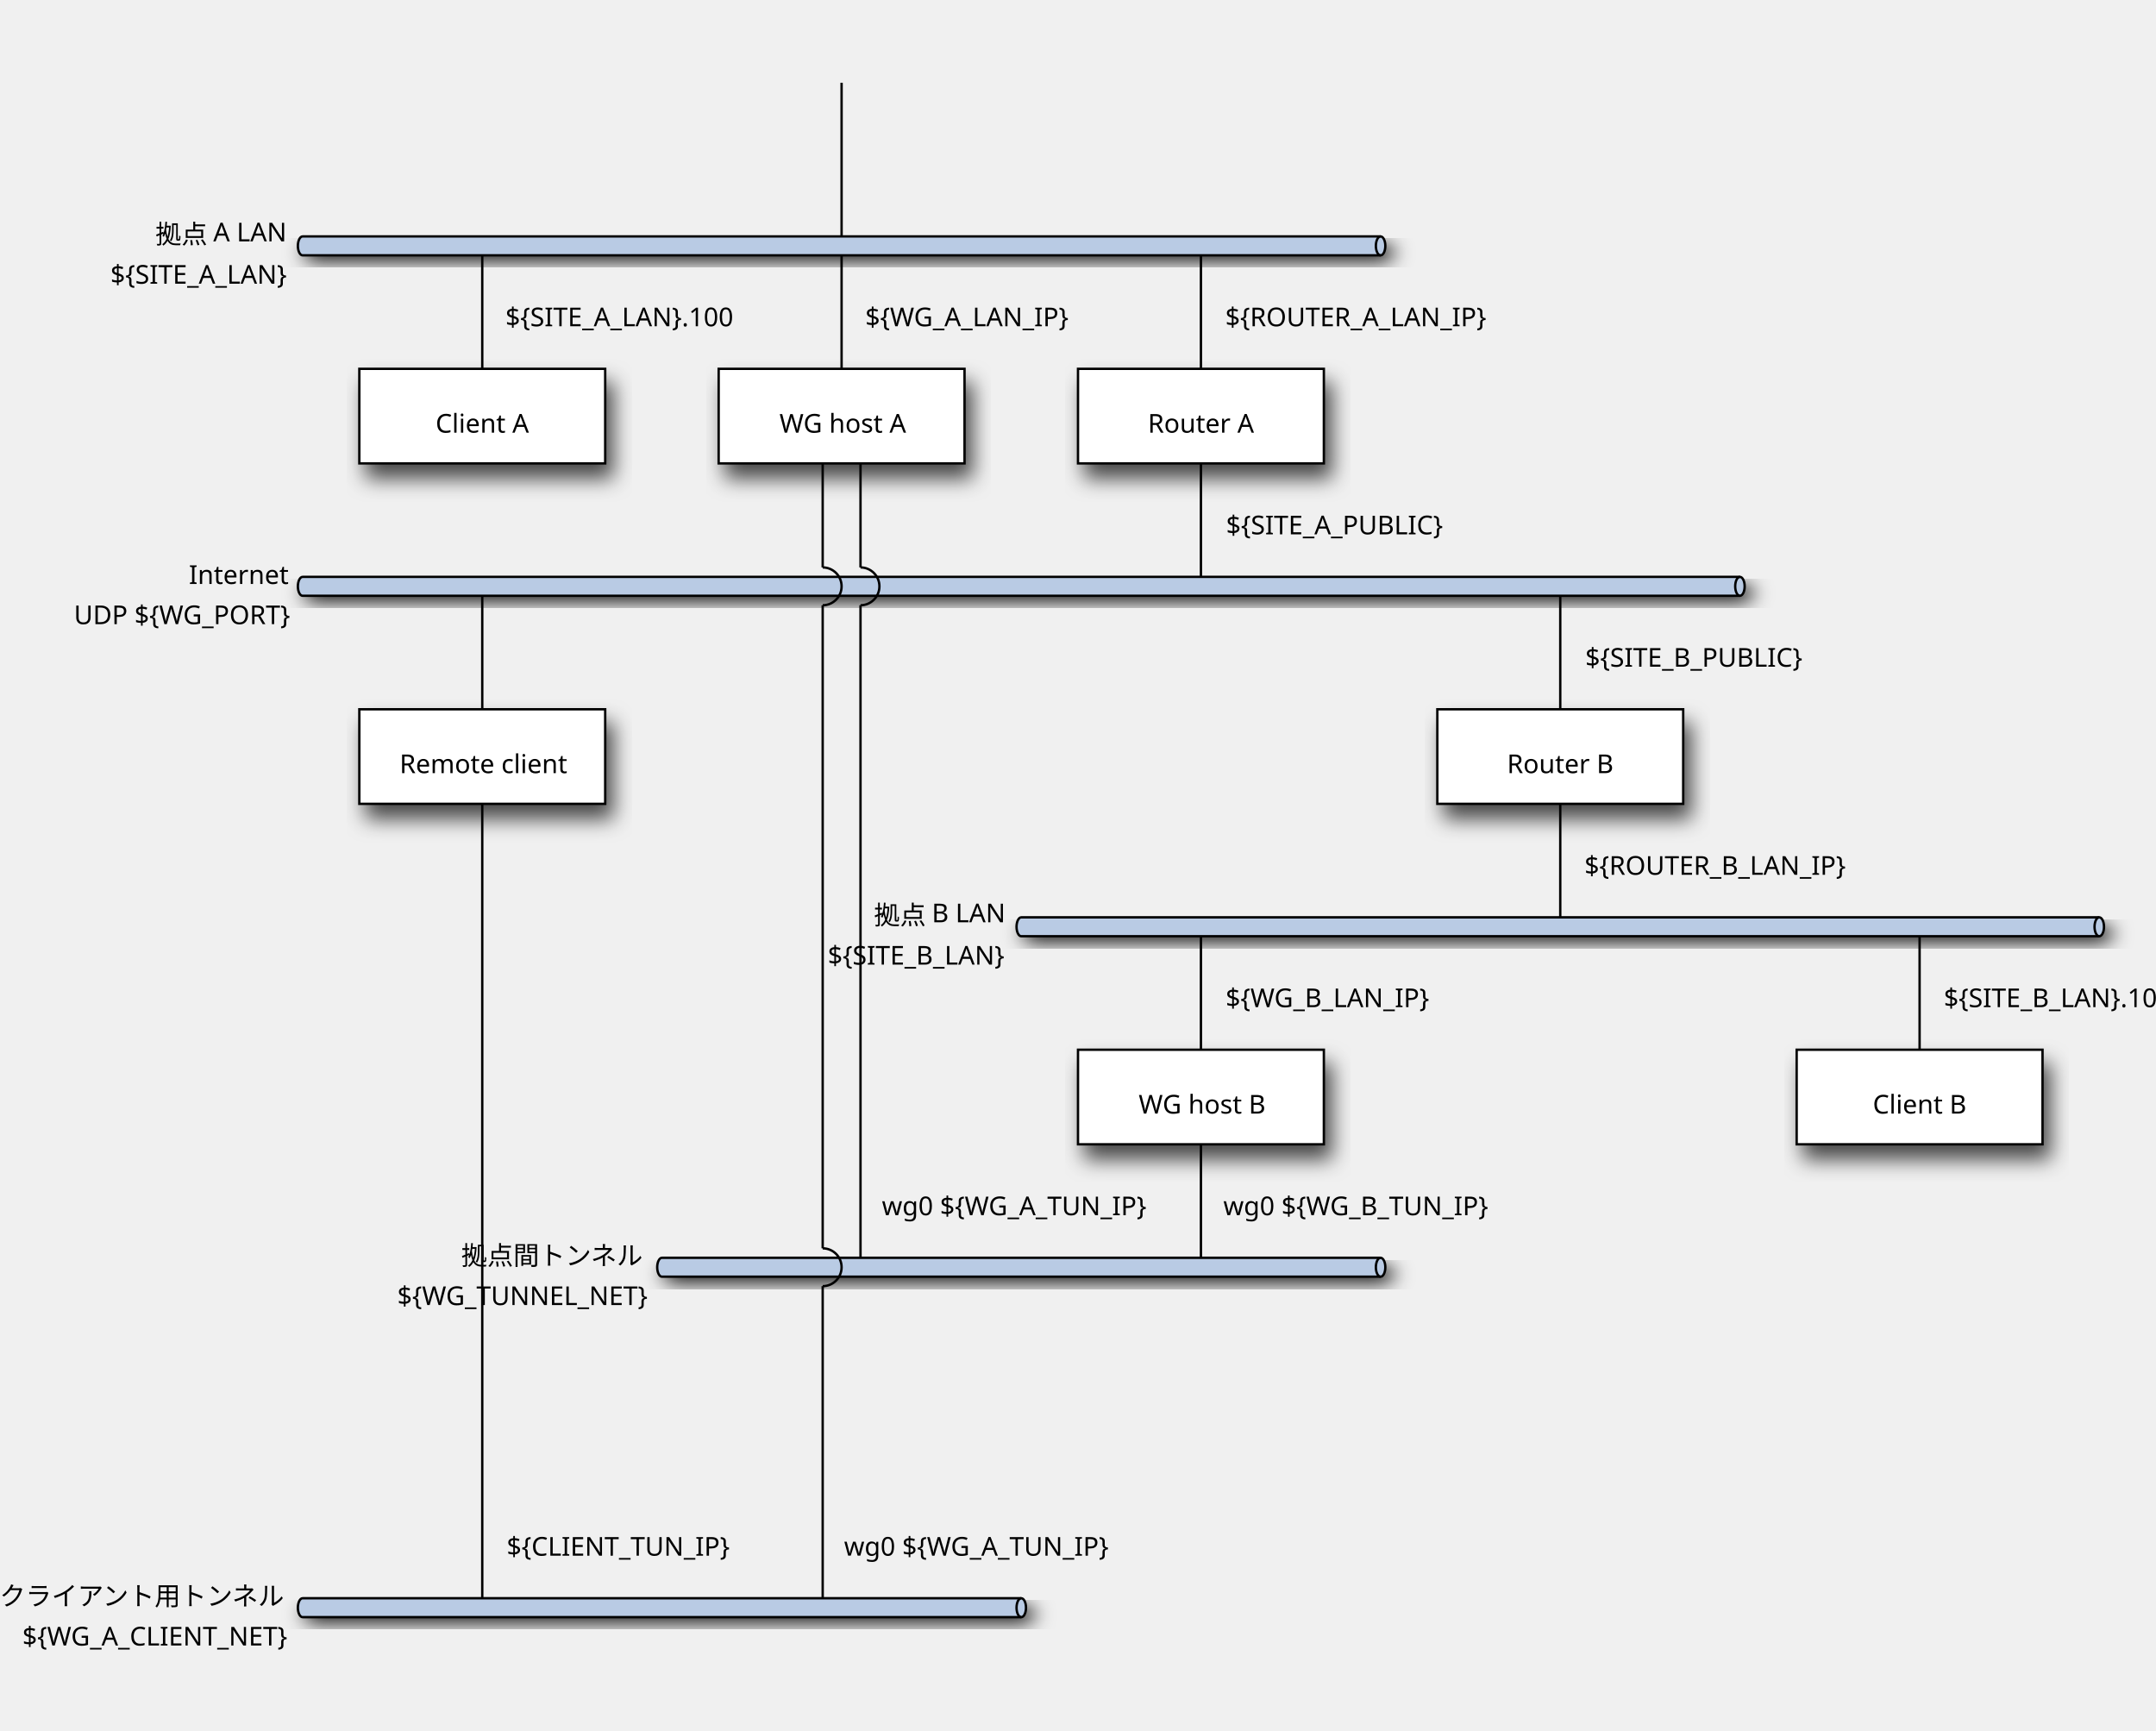
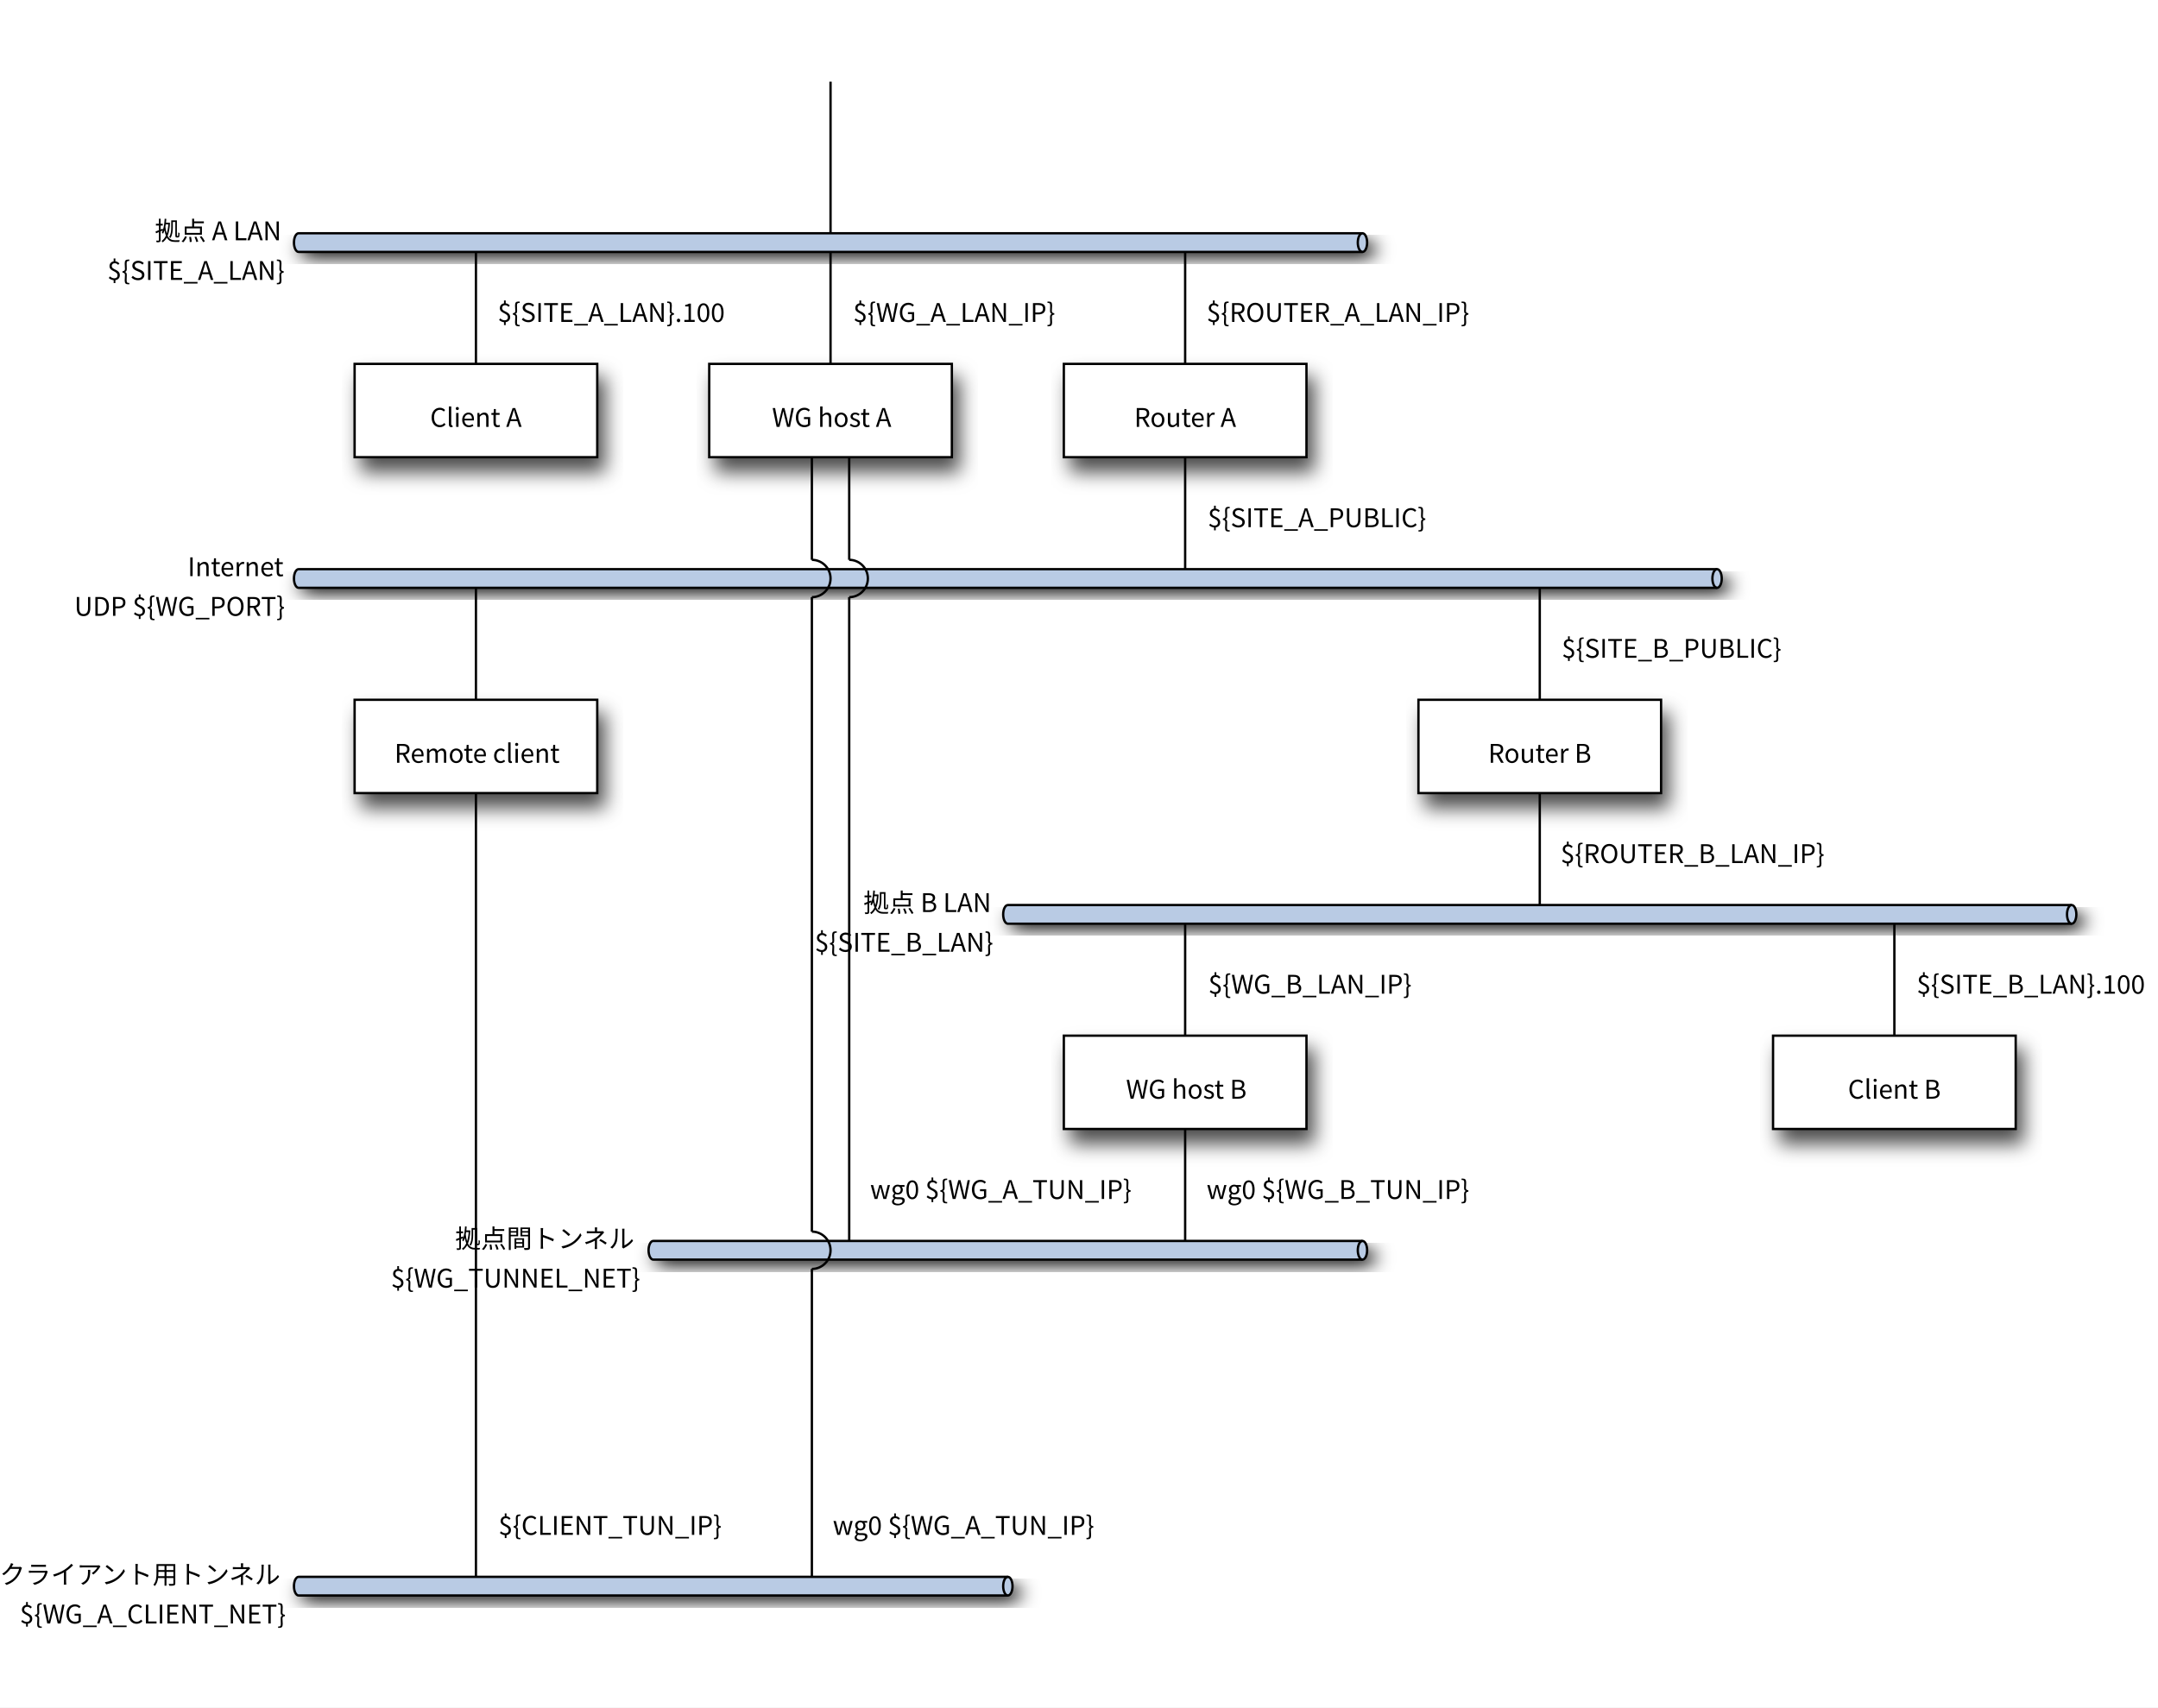
- <svg xmlns="http://www.w3.org/2000/svg" viewBox="0 0 912 732">
+ <svg xmlns="http://www.w3.org/2000/svg" viewBox="0 0 925 732">
+   <rect x="0" y="0" width="100%" height="100%" fill="#ffffff" />
  <defs id="defs_block">
    <filter height="1.504" id="filter_blur" width="1.157" x="-0.079" y="-0.252">
      <feGaussianBlur id="feGaussianBlur3780" stdDeviation="4.2" />
    </filter>
  </defs>
  <rect fill="rgb(0,0,0)" height="40" stroke="rgb(0,0,0)" style="filter:url(#filter_blur);opacity:0.7;fill-opacity:1" width="104" x="155" y="162" />
  <rect fill="rgb(0,0,0)" height="40" stroke="rgb(0,0,0)" style="filter:url(#filter_blur);opacity:0.7;fill-opacity:1" width="104" x="307" y="162" />
  <rect fill="rgb(0,0,0)" height="40" stroke="rgb(0,0,0)" style="filter:url(#filter_blur);opacity:0.7;fill-opacity:1" width="104" x="459" y="162" />
  <rect fill="rgb(0,0,0)" height="40" stroke="rgb(0,0,0)" style="filter:url(#filter_blur);opacity:0.7;fill-opacity:1" width="104" x="155" y="306" />
  <rect fill="rgb(0,0,0)" height="40" stroke="rgb(0,0,0)" style="filter:url(#filter_blur);opacity:0.7;fill-opacity:1" width="104" x="611" y="306" />
  <rect fill="rgb(0,0,0)" height="40" stroke="rgb(0,0,0)" style="filter:url(#filter_blur);opacity:0.7;fill-opacity:1" width="104" x="459" y="450" />
  <rect fill="rgb(0,0,0)" height="40" stroke="rgb(0,0,0)" style="filter:url(#filter_blur);opacity:0.7;fill-opacity:1" width="104" x="763" y="450" />
  <path d="M 131 103 L 587 103 A2,4 0 0 1 587 111 L 131 111 A2,4 0 0 1 131 103" fill="rgb(0,0,0)" style="filter:url(#filter_blur)" />
  <path d="M 131 247 L 739 247 A2,4 0 0 1 739 255 L 131 255 A2,4 0 0 1 131 247" fill="rgb(0,0,0)" style="filter:url(#filter_blur)" />
  <path d="M 435 391 L 891 391 A2,4 0 0 1 891 399 L 435 399 A2,4 0 0 1 435 391" fill="rgb(0,0,0)" style="filter:url(#filter_blur)" />
  <path d="M 283 535 L 587 535 A2,4 0 0 1 587 543 L 283 543 A2,4 0 0 1 283 535" fill="rgb(0,0,0)" style="filter:url(#filter_blur)" />
  <path d="M 131 679 L 435 679 A2,4 0 0 1 435 687 L 131 687 A2,4 0 0 1 131 679" fill="rgb(0,0,0)" style="filter:url(#filter_blur)" />
  <path d="M 128 100 L 584 100 A2,4 0 0 1 584 108 L 128 108 A2,4 0 0 1 128 100" fill="rgb(185,203,228)" stroke="rgb(0,0,0)" />
  <path d="M 584 108 A2,4 0 0 1 584 100" fill="none" stroke="rgb(0,0,0)" />
  <path d="M 128 100 L 584 100" fill="none" stroke="none" />
  <path d="M 356 35 L 356 100" fill="none" stroke="rgb(0,0,0)" />
  <path d="M 128 244 L 736 244 A2,4 0 0 1 736 252 L 128 252 A2,4 0 0 1 128 244" fill="rgb(185,203,228)" stroke="rgb(0,0,0)" />
  <path d="M 736 252 A2,4 0 0 1 736 244" fill="none" stroke="rgb(0,0,0)" />
  <path d="M 128 244 L 736 244" fill="none" stroke="none" />
  <path d="M 432 388 L 888 388 A2,4 0 0 1 888 396 L 432 396 A2,4 0 0 1 432 388" fill="rgb(185,203,228)" stroke="rgb(0,0,0)" />
  <path d="M 888 396 A2,4 0 0 1 888 388" fill="none" stroke="rgb(0,0,0)" />
  <path d="M 432 388 L 888 388" fill="none" stroke="none" />
  <path d="M 280 532 L 584 532 A2,4 0 0 1 584 540 L 280 540 A2,4 0 0 1 280 532" fill="rgb(185,203,228)" stroke="rgb(0,0,0)" />
  <path d="M 584 540 A2,4 0 0 1 584 532" fill="none" stroke="rgb(0,0,0)" />
  <path d="M 280 532 L 584 532" fill="none" stroke="none" />
  <path d="M 128 676 L 432 676 A2,4 0 0 1 432 684 L 128 684 A2,4 0 0 1 128 676" fill="rgb(185,203,228)" stroke="rgb(0,0,0)" />
  <path d="M 432 684 A2,4 0 0 1 432 676" fill="none" stroke="rgb(0,0,0)" />
  <path d="M 128 676 L 432 676" fill="none" stroke="none" />
-   <text fill="rgb(0,0,0)" font-family="sans-serif" font-size="11" font-style="normal" font-weight="normal" text-anchor="middle" textLength="53" x="93.5" y="103">拠点 A LAN</text>
-   <text fill="rgb(0,0,0)" font-family="sans-serif" font-size="11" font-style="normal" font-weight="normal" text-anchor="middle" textLength="72" x="84.0" y="120">${SITE_A_LAN}</text>
-   <text fill="rgb(0,0,0)" font-family="sans-serif" font-size="11" font-style="normal" font-weight="normal" text-anchor="middle" textLength="38" x="101.0" y="247">Internet</text>
-   <text fill="rgb(0,0,0)" font-family="sans-serif" font-size="11" font-style="normal" font-weight="normal" text-anchor="middle" textLength="86" x="77.0" y="264">UDP ${WG_PORT}</text>
-   <text fill="rgb(0,0,0)" font-family="sans-serif" font-size="11" font-style="normal" font-weight="normal" text-anchor="middle" textLength="53" x="397.5" y="391">拠点 B LAN</text>
-   <text fill="rgb(0,0,0)" font-family="sans-serif" font-size="11" font-style="normal" font-weight="normal" text-anchor="middle" textLength="73" x="387.5" y="408">${SITE_B_LAN}</text>
-   <text fill="rgb(0,0,0)" font-family="sans-serif" font-size="11" font-style="normal" font-weight="normal" text-anchor="middle" textLength="77" x="233.5" y="535">拠点間トンネル</text>
-   <text fill="rgb(0,0,0)" font-family="sans-serif" font-size="11" font-style="normal" font-weight="normal" text-anchor="middle" textLength="102" x="221.0" y="552">${WG_TUNNEL_NET}</text>
-   <text fill="rgb(0,0,0)" font-family="sans-serif" font-size="11" font-style="normal" font-weight="normal" text-anchor="middle" textLength="120" x="60.0" y="679">クライアント用トンネル</text>
-   <text fill="rgb(0,0,0)" font-family="sans-serif" font-size="11" font-style="normal" font-weight="normal" text-anchor="middle" textLength="109" x="65.5" y="696">${WG_A_CLIENT_NET}</text>
+   <text fill="rgb(0,0,0)" font-family="Noto Sans CJK JP,Noto Sans,sans-serif" font-size="11" font-style="normal" font-weight="normal" text-anchor="middle" textLength="53" x="93.5" y="103">拠点 A LAN</text>
+   <text fill="rgb(0,0,0)" font-family="Noto Sans CJK JP,Noto Sans,sans-serif" font-size="11" font-style="normal" font-weight="normal" text-anchor="middle" textLength="72" x="84.0" y="120">${SITE_A_LAN}</text>
+   <text fill="rgb(0,0,0)" font-family="Noto Sans CJK JP,Noto Sans,sans-serif" font-size="11" font-style="normal" font-weight="normal" text-anchor="middle" textLength="38" x="101.0" y="247">Internet</text>
+   <text fill="rgb(0,0,0)" font-family="Noto Sans CJK JP,Noto Sans,sans-serif" font-size="11" font-style="normal" font-weight="normal" text-anchor="middle" textLength="86" x="77.0" y="264">UDP ${WG_PORT}</text>
+   <text fill="rgb(0,0,0)" font-family="Noto Sans CJK JP,Noto Sans,sans-serif" font-size="11" font-style="normal" font-weight="normal" text-anchor="middle" textLength="53" x="397.5" y="391">拠点 B LAN</text>
+   <text fill="rgb(0,0,0)" font-family="Noto Sans CJK JP,Noto Sans,sans-serif" font-size="11" font-style="normal" font-weight="normal" text-anchor="middle" textLength="73" x="387.5" y="408">${SITE_B_LAN}</text>
+   <text fill="rgb(0,0,0)" font-family="Noto Sans CJK JP,Noto Sans,sans-serif" font-size="11" font-style="normal" font-weight="normal" text-anchor="middle" textLength="77" x="233.5" y="535">拠点間トンネル</text>
+   <text fill="rgb(0,0,0)" font-family="Noto Sans CJK JP,Noto Sans,sans-serif" font-size="11" font-style="normal" font-weight="normal" text-anchor="middle" textLength="102" x="221.0" y="552">${WG_TUNNEL_NET}</text>
+   <text fill="rgb(0,0,0)" font-family="Noto Sans CJK JP,Noto Sans,sans-serif" font-size="11" font-style="normal" font-weight="normal" text-anchor="middle" textLength="120" x="60.0" y="679">クライアント用トンネル</text>
+   <text fill="rgb(0,0,0)" font-family="Noto Sans CJK JP,Noto Sans,sans-serif" font-size="11" font-style="normal" font-weight="normal" text-anchor="middle" textLength="109" x="65.5" y="696">${WG_A_CLIENT_NET}</text>
  <path d="M 204 108 L 204 156" fill="none" stroke="rgb(0,0,0)" />
-   <text fill="rgb(0,0,0)" font-family="sans-serif" font-size="11" font-style="normal" font-weight="normal" text-anchor="middle" textLength="92" x="262.0" y="138">${SITE_A_LAN}.100</text>
+   <text fill="rgb(0,0,0)" font-family="Noto Sans CJK JP,Noto Sans,sans-serif" font-size="11" font-style="normal" font-weight="normal" text-anchor="middle" textLength="92" x="262.0" y="138">${SITE_A_LAN}.100</text>
  <rect fill="rgb(255,255,255)" height="40" stroke="rgb(0,0,0)" width="104" x="152" y="156" />
-   <text fill="rgb(0,0,0)" font-family="sans-serif" font-size="11" font-style="normal" font-weight="normal" text-anchor="middle" textLength="38" x="204.0" y="183">Client A</text>
+   <text fill="rgb(0,0,0)" font-family="Noto Sans CJK JP,Noto Sans,sans-serif" font-size="11" font-style="normal" font-weight="normal" text-anchor="middle" textLength="38" x="204.0" y="183">Client A</text>
  <path d="M 356 108 L 356 156" fill="none" stroke="rgb(0,0,0)" />
-   <text fill="rgb(0,0,0)" font-family="sans-serif" font-size="11" font-style="normal" font-weight="normal" text-anchor="middle" textLength="82" x="409.0" y="138">${WG_A_LAN_IP}</text>
+   <text fill="rgb(0,0,0)" font-family="Noto Sans CJK JP,Noto Sans,sans-serif" font-size="11" font-style="normal" font-weight="normal" text-anchor="middle" textLength="82" x="409.0" y="138">${WG_A_LAN_IP}</text>
  <path d="M 364 196 L 364 240" fill="none" stroke="rgb(0,0,0)" />
  <path d="M 364.0 240.0 A8.0,8.0 0 0 1 364.0 256.0" fill="none" stroke="rgb(0,0,0)" />
  <path d="M 364 256 L 364 532" fill="none" stroke="rgb(0,0,0)" />
-   <text fill="rgb(0,0,0)" font-family="sans-serif" font-size="11" font-style="normal" font-weight="normal" text-anchor="middle" textLength="106" x="429.0" y="514">wg0 ${WG_A_TUN_IP}</text>
+   <text fill="rgb(0,0,0)" font-family="Noto Sans CJK JP,Noto Sans,sans-serif" font-size="11" font-style="normal" font-weight="normal" text-anchor="middle" textLength="106" x="429.0" y="514">wg0 ${WG_A_TUN_IP}</text>
  <path d="M 348 196 L 348 240" fill="none" stroke="rgb(0,0,0)" />
  <path d="M 348.0 240.0 A8.0,8.0 0 0 1 348.0 256.0" fill="none" stroke="rgb(0,0,0)" />
  <path d="M 348 256 L 348 528" fill="none" stroke="rgb(0,0,0)" />
  <path d="M 348.0 528.0 A8.0,8.0 0 0 1 348.0 544.0" fill="none" stroke="rgb(0,0,0)" />
  <path d="M 348 544 L 348 676" fill="none" stroke="rgb(0,0,0)" />
-   <text fill="rgb(0,0,0)" font-family="sans-serif" font-size="11" font-style="normal" font-weight="normal" text-anchor="middle" textLength="106" x="413.0" y="658">wg0 ${WG_A_TUN_IP}</text>
+   <text fill="rgb(0,0,0)" font-family="Noto Sans CJK JP,Noto Sans,sans-serif" font-size="11" font-style="normal" font-weight="normal" text-anchor="middle" textLength="106" x="413.0" y="658">wg0 ${WG_A_TUN_IP}</text>
  <rect fill="rgb(255,255,255)" height="40" stroke="rgb(0,0,0)" width="104" x="304" y="156" />
-   <text fill="rgb(0,0,0)" font-family="sans-serif" font-size="11" font-style="normal" font-weight="normal" text-anchor="middle" textLength="49" x="356.5" y="183">WG host A</text>
+   <text fill="rgb(0,0,0)" font-family="Noto Sans CJK JP,Noto Sans,sans-serif" font-size="11" font-style="normal" font-weight="normal" text-anchor="middle" textLength="49" x="356.5" y="183">WG host A</text>
  <path d="M 508 108 L 508 156" fill="none" stroke="rgb(0,0,0)" />
-   <text fill="rgb(0,0,0)" font-family="sans-serif" font-size="11" font-style="normal" font-weight="normal" text-anchor="middle" textLength="107" x="573.5" y="138">${ROUTER_A_LAN_IP}</text>
+   <text fill="rgb(0,0,0)" font-family="Noto Sans CJK JP,Noto Sans,sans-serif" font-size="11" font-style="normal" font-weight="normal" text-anchor="middle" textLength="107" x="573.5" y="138">${ROUTER_A_LAN_IP}</text>
  <path d="M 508 196 L 508 244" fill="none" stroke="rgb(0,0,0)" />
-   <text fill="rgb(0,0,0)" font-family="sans-serif" font-size="11" font-style="normal" font-weight="normal" text-anchor="middle" textLength="89" x="564.5" y="226">${SITE_A_PUBLIC}</text>
+   <text fill="rgb(0,0,0)" font-family="Noto Sans CJK JP,Noto Sans,sans-serif" font-size="11" font-style="normal" font-weight="normal" text-anchor="middle" textLength="89" x="564.5" y="226">${SITE_A_PUBLIC}</text>
  <rect fill="rgb(255,255,255)" height="40" stroke="rgb(0,0,0)" width="104" x="456" y="156" />
-   <text fill="rgb(0,0,0)" font-family="sans-serif" font-size="11" font-style="normal" font-weight="normal" text-anchor="middle" textLength="42" x="508.0" y="183">Router A</text>
+   <text fill="rgb(0,0,0)" font-family="Noto Sans CJK JP,Noto Sans,sans-serif" font-size="11" font-style="normal" font-weight="normal" text-anchor="middle" textLength="42" x="508.0" y="183">Router A</text>
  <path d="M 204 252 L 204 300" fill="none" stroke="rgb(0,0,0)" />
  <path d="M 204 340 L 204 676" fill="none" stroke="rgb(0,0,0)" />
-   <text fill="rgb(0,0,0)" font-family="sans-serif" font-size="11" font-style="normal" font-weight="normal" text-anchor="middle" textLength="91" x="261.5" y="658">${CLIENT_TUN_IP}</text>
+   <text fill="rgb(0,0,0)" font-family="Noto Sans CJK JP,Noto Sans,sans-serif" font-size="11" font-style="normal" font-weight="normal" text-anchor="middle" textLength="91" x="261.5" y="658">${CLIENT_TUN_IP}</text>
  <rect fill="rgb(255,255,255)" height="40" stroke="rgb(0,0,0)" width="104" x="152" y="300" />
-   <text fill="rgb(0,0,0)" font-family="sans-serif" font-size="11" font-style="normal" font-weight="normal" text-anchor="middle" textLength="67" x="204.5" y="327">Remote client</text>
+   <text fill="rgb(0,0,0)" font-family="Noto Sans CJK JP,Noto Sans,sans-serif" font-size="11" font-style="normal" font-weight="normal" text-anchor="middle" textLength="67" x="204.5" y="327">Remote client</text>
  <path d="M 660 252 L 660 300" fill="none" stroke="rgb(0,0,0)" />
-   <text fill="rgb(0,0,0)" font-family="sans-serif" font-size="11" font-style="normal" font-weight="normal" text-anchor="middle" textLength="89" x="716.5" y="282">${SITE_B_PUBLIC}</text>
+   <text fill="rgb(0,0,0)" font-family="Noto Sans CJK JP,Noto Sans,sans-serif" font-size="11" font-style="normal" font-weight="normal" text-anchor="middle" textLength="89" x="716.5" y="282">${SITE_B_PUBLIC}</text>
  <path d="M 660 340 L 660 388" fill="none" stroke="rgb(0,0,0)" />
-   <text fill="rgb(0,0,0)" font-family="sans-serif" font-size="11" font-style="normal" font-weight="normal" text-anchor="middle" textLength="107" x="725.5" y="370">${ROUTER_B_LAN_IP}</text>
+   <text fill="rgb(0,0,0)" font-family="Noto Sans CJK JP,Noto Sans,sans-serif" font-size="11" font-style="normal" font-weight="normal" text-anchor="middle" textLength="107" x="725.5" y="370">${ROUTER_B_LAN_IP}</text>
  <rect fill="rgb(255,255,255)" height="40" stroke="rgb(0,0,0)" width="104" x="608" y="300" />
-   <text fill="rgb(0,0,0)" font-family="sans-serif" font-size="11" font-style="normal" font-weight="normal" text-anchor="middle" textLength="42" x="660.0" y="327">Router B</text>
+   <text fill="rgb(0,0,0)" font-family="Noto Sans CJK JP,Noto Sans,sans-serif" font-size="11" font-style="normal" font-weight="normal" text-anchor="middle" textLength="42" x="660.0" y="327">Router B</text>
  <path d="M 508 396 L 508 444" fill="none" stroke="rgb(0,0,0)" />
-   <text fill="rgb(0,0,0)" font-family="sans-serif" font-size="11" font-style="normal" font-weight="normal" text-anchor="middle" textLength="83" x="561.5" y="426">${WG_B_LAN_IP}</text>
+   <text fill="rgb(0,0,0)" font-family="Noto Sans CJK JP,Noto Sans,sans-serif" font-size="11" font-style="normal" font-weight="normal" text-anchor="middle" textLength="83" x="561.5" y="426">${WG_B_LAN_IP}</text>
  <path d="M 508 484 L 508 532" fill="none" stroke="rgb(0,0,0)" />
-   <text fill="rgb(0,0,0)" font-family="sans-serif" font-size="11" font-style="normal" font-weight="normal" text-anchor="middle" textLength="107" x="573.5" y="514">wg0 ${WG_B_TUN_IP}</text>
+   <text fill="rgb(0,0,0)" font-family="Noto Sans CJK JP,Noto Sans,sans-serif" font-size="11" font-style="normal" font-weight="normal" text-anchor="middle" textLength="107" x="573.5" y="514">wg0 ${WG_B_TUN_IP}</text>
  <rect fill="rgb(255,255,255)" height="40" stroke="rgb(0,0,0)" width="104" x="456" y="444" />
-   <text fill="rgb(0,0,0)" font-family="sans-serif" font-size="11" font-style="normal" font-weight="normal" text-anchor="middle" textLength="49" x="508.5" y="471">WG host B</text>
+   <text fill="rgb(0,0,0)" font-family="Noto Sans CJK JP,Noto Sans,sans-serif" font-size="11" font-style="normal" font-weight="normal" text-anchor="middle" textLength="49" x="508.5" y="471">WG host B</text>
  <path d="M 812 396 L 812 444" fill="none" stroke="rgb(0,0,0)" />
-   <text fill="rgb(0,0,0)" font-family="sans-serif" font-size="11" font-style="normal" font-weight="normal" text-anchor="middle" textLength="93" x="870.5" y="426">${SITE_B_LAN}.100</text>
+   <text fill="rgb(0,0,0)" font-family="Noto Sans CJK JP,Noto Sans,sans-serif" font-size="11" font-style="normal" font-weight="normal" text-anchor="middle" textLength="93" x="870.5" y="426">${SITE_B_LAN}.100</text>
  <rect fill="rgb(255,255,255)" height="40" stroke="rgb(0,0,0)" width="104" x="760" y="444" />
-   <text fill="rgb(0,0,0)" font-family="sans-serif" font-size="11" font-style="normal" font-weight="normal" text-anchor="middle" textLength="38" x="812.0" y="471">Client B</text>
+   <text fill="rgb(0,0,0)" font-family="Noto Sans CJK JP,Noto Sans,sans-serif" font-size="11" font-style="normal" font-weight="normal" text-anchor="middle" textLength="38" x="812.0" y="471">Client B</text>
</svg>
